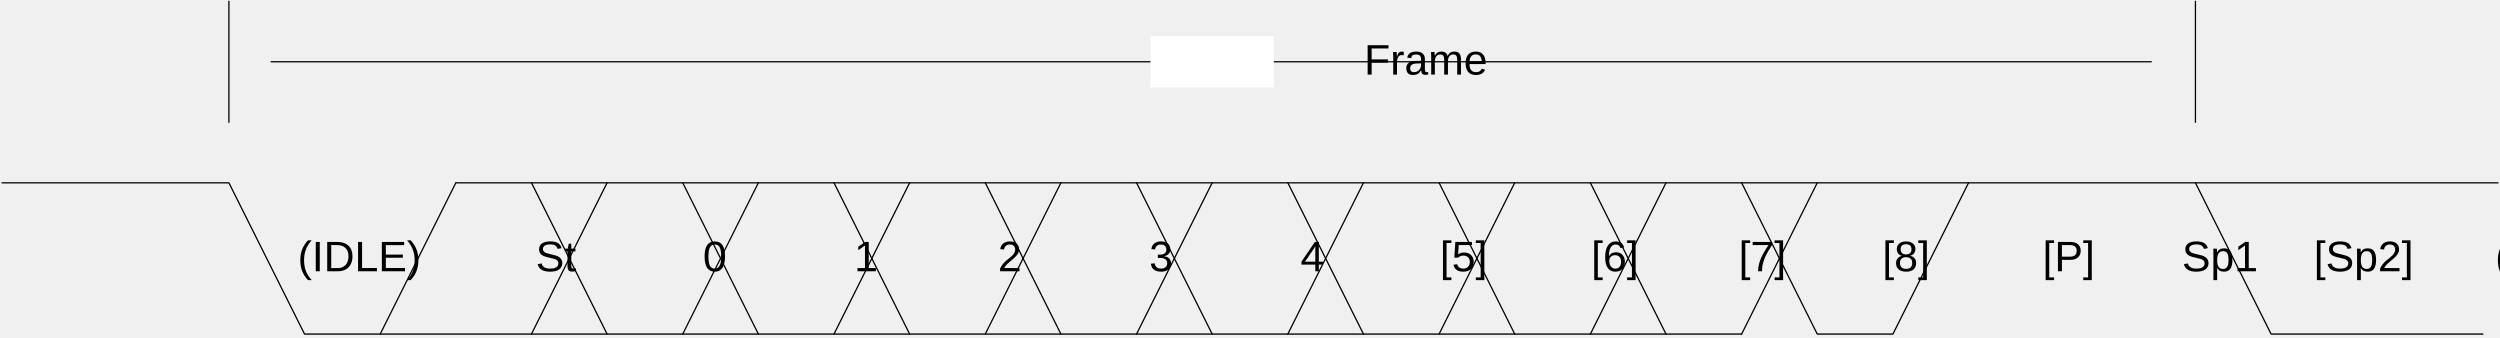
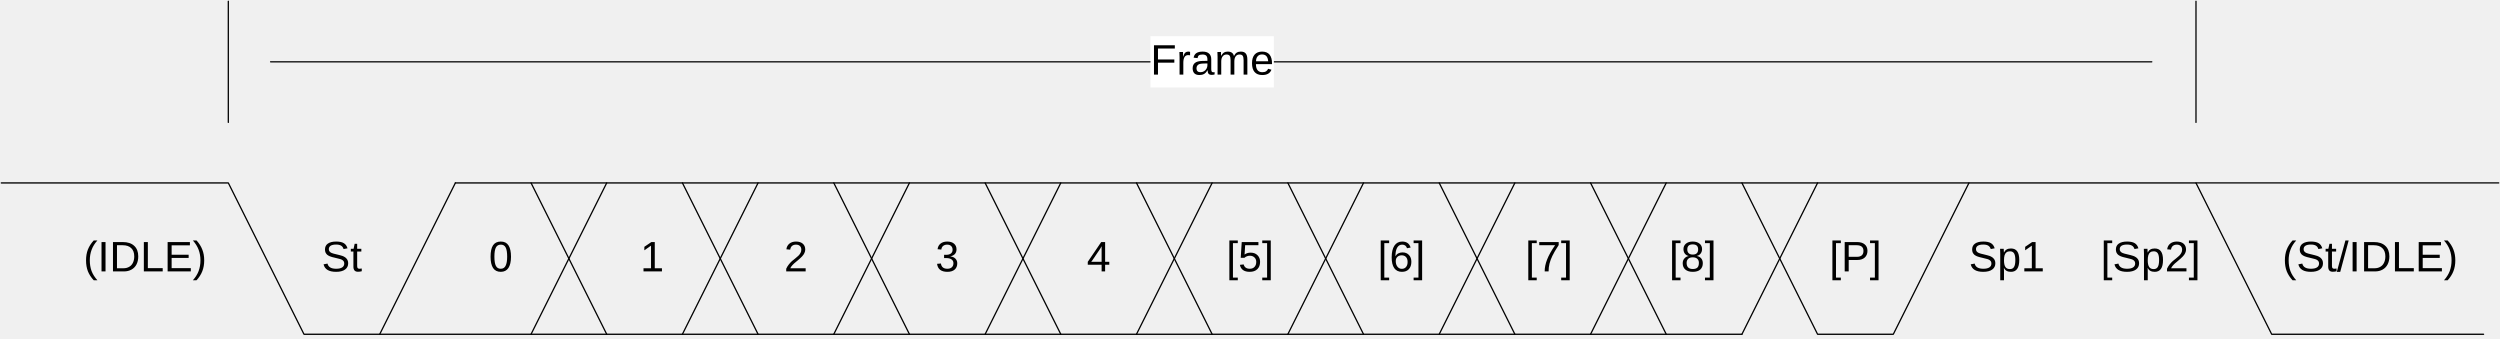
- <svg xmlns="http://www.w3.org/2000/svg" xmlns:ns1="http://schemas.microsoft.com/visio/2003/SVGExtensions/" width="6.503in" height="0.879in" viewBox="0 0 468.197 63.322" xml:space="preserve" color-interpolation-filters="sRGB" class="st7">
-   <ns1:documentProperties ns1:langID="1044" ns1:metric="true" ns1:viewMarkup="false" />
-   <style type="text/css">
- 	
- 		.st1 {stroke:#000000;stroke-linecap:round;stroke-linejoin:round;stroke-width:0.24}
- 		.st2 {fill:none;stroke:none;stroke-linecap:round;stroke-linejoin:round;stroke-width:0.72}
- 		.st3 {fill:#000000;font-family:Arial;font-size:0.667em}
- 		.st4 {marker-end:url(#mrkr13-134);marker-start:url(#mrkr13-132);stroke:#000000;stroke-linecap:round;stroke-linejoin:round;stroke-width:0.24}
- 		.st5 {fill:#000000;fill-opacity:1;stroke:#000000;stroke-opacity:1;stroke-width:0.087}
- 		.st6 {fill:#ffffff;stroke:none;stroke-linecap:butt;stroke-width:7.2}
- 		.st7 {fill:none;fill-rule:evenodd;font-size:12;overflow:visible;stroke-linecap:square;stroke-miterlimit:3}
- 	
- 	</style>
+ <svg xmlns="http://www.w3.org/2000/svg" width="624.262" height="84.43" class="st7" color-interpolation-filters="sRGB" viewBox="0 0 468.197 63.322" xml:space="preserve">
+   <style type="text/css">.st1,.st2{stroke:#000;stroke-linecap:round;stroke-linejoin:round;stroke-width:.24}.st2{fill:none;stroke:none;stroke-width:.72}.st3{fill:#000;font-family:Arial;font-size:.667em}.st4{stroke:#000;marker-end:url(#mrkr13-134);marker-start:url(#mrkr13-132);stroke-linecap:round;stroke-linejoin:round;stroke-width:.24}.st6{fill:#fff;stroke:none;stroke-linecap:butt;stroke-width:7.2}.st7{fill:none;fill-rule:evenodd;font-size:12;overflow:visible;stroke-linecap:square;stroke-miterlimit:3}</style>
  <defs id="Markers">
    <g id="lend13">
-       <path d="M 3 1 L -0 0 L 3 -1 L 3 1 " style="stroke:none" />
+       <path style="stroke:none" d="M 3 1 L -0 0 L 3 -1 L 3 1" />
    </g>
-     <marker id="mrkr13-132" class="st5" ns1:arrowType="13" ns1:arrowSize="2" ns1:setback="33" refX="33" orient="auto" markerUnits="strokeWidth">
- 		</marker>
-     <marker id="mrkr13-134" class="st5" ns1:arrowType="13" ns1:arrowSize="2" ns1:setback="34.5" refX="-34.5" orient="auto" markerUnits="strokeWidth">
- 		</marker>
  </defs>
-   <g ns1:mID="0" ns1:index="1" ns1:groupContext="foregroundPage">
-     <ns1:userDefs>
-       <ns1:ud ns1:nameU="ShapeNumCriteria" ns1:prompt="" ns1:val="VT4(0,0,0,1,1,'',0,0,0,1,0,1,)" />
-     </ns1:userDefs>
-     <ns1:pageProperties ns1:drawingScale="0.0393701" ns1:pageScale="0.0393701" ns1:drawingUnits="24" ns1:shadowOffsetX="8.50394" ns1:shadowOffsetY="-8.50394" />
-     <g id="group3-1" transform="translate(99.4526,-0.72)" ns1:mID="3" ns1:groupContext="group">
-       <g id="shape1-2" ns1:mID="1" ns1:groupContext="shape" transform="translate(56.6371,6.6572) rotate(63.4349)">
+   <g>
+     <g id="group3-1" transform="translate(99.4526,-0.72)">
+       <g id="shape1-2" transform="translate(56.6371,6.6572) rotate(63.4349)">
        <path d="M0 63.32 L31.69 63.32" class="st1" />
      </g>
-       <g id="shape2-5" ns1:mID="2" ns1:groupContext="shape" transform="translate(-56.6371,35.0037) rotate(-63.4349)">
+       <g id="shape2-5" transform="translate(-56.6371,35.0037) rotate(-63.4349)">
        <path d="M0 63.32 L31.69 63.32" class="st1" />
      </g>
    </g>
-     <g id="group4-8" transform="translate(127.799,-0.72)" ns1:mID="4" ns1:groupContext="group">
-       <g id="shape5-9" ns1:mID="5" ns1:groupContext="shape" transform="translate(56.6371,6.6572) rotate(63.4349)">
+     <g id="group4-8" transform="translate(127.799,-0.72)">
+       <g id="shape5-9" transform="translate(56.6371,6.6572) rotate(63.4349)">
        <path d="M0 63.32 L31.69 63.32" class="st1" />
      </g>
-       <g id="shape6-12" ns1:mID="6" ns1:groupContext="shape" transform="translate(-56.6371,35.0037) rotate(-63.4349)">
+       <g id="shape6-12" transform="translate(-56.6371,35.0037) rotate(-63.4349)">
        <path d="M0 63.32 L31.69 63.32" class="st1" />
      </g>
    </g>
-     <g id="group7-15" transform="translate(156.146,-0.72)" ns1:mID="7" ns1:groupContext="group">
-       <g id="shape8-16" ns1:mID="8" ns1:groupContext="shape" transform="translate(56.6371,6.6572) rotate(63.4349)">
+     <g id="group7-15" transform="translate(156.146,-0.72)">
+       <g id="shape8-16" transform="translate(56.6371,6.6572) rotate(63.4349)">
        <path d="M0 63.32 L31.69 63.32" class="st1" />
      </g>
-       <g id="shape9-19" ns1:mID="9" ns1:groupContext="shape" transform="translate(-56.6371,35.0037) rotate(-63.4349)">
+       <g id="shape9-19" transform="translate(-56.6371,35.0037) rotate(-63.4349)">
        <path d="M0 63.32 L31.69 63.32" class="st1" />
      </g>
    </g>
-     <g id="group10-22" transform="translate(184.492,-0.72)" ns1:mID="10" ns1:groupContext="group">
-       <g id="shape11-23" ns1:mID="11" ns1:groupContext="shape" transform="translate(56.6371,6.6572) rotate(63.4349)">
+     <g id="group10-22" transform="translate(184.492,-0.72)">
+       <g id="shape11-23" transform="translate(56.6371,6.6572) rotate(63.4349)">
        <path d="M0 63.32 L31.69 63.32" class="st1" />
      </g>
-       <g id="shape12-26" ns1:mID="12" ns1:groupContext="shape" transform="translate(-56.6371,35.0037) rotate(-63.4349)">
+       <g id="shape12-26" transform="translate(-56.6371,35.0037) rotate(-63.4349)">
        <path d="M0 63.32 L31.69 63.32" class="st1" />
      </g>
    </g>
-     <g id="group13-29" transform="translate(212.838,-0.72)" ns1:mID="13" ns1:groupContext="group">
-       <g id="shape14-30" ns1:mID="14" ns1:groupContext="shape" transform="translate(56.6371,6.6572) rotate(63.4349)">
+     <g id="group13-29" transform="translate(212.838,-0.72)">
+       <g id="shape14-30" transform="translate(56.6371,6.6572) rotate(63.4349)">
        <path d="M0 63.32 L31.69 63.32" class="st1" />
      </g>
-       <g id="shape15-33" ns1:mID="15" ns1:groupContext="shape" transform="translate(-56.6371,35.0037) rotate(-63.4349)">
+       <g id="shape15-33" transform="translate(-56.6371,35.0037) rotate(-63.4349)">
        <path d="M0 63.32 L31.69 63.32" class="st1" />
      </g>
    </g>
-     <g id="group16-36" transform="translate(241.185,-0.72)" ns1:mID="16" ns1:groupContext="group">
-       <g id="shape17-37" ns1:mID="17" ns1:groupContext="shape" transform="translate(56.6371,6.6572) rotate(63.4349)">
+     <g id="group16-36" transform="translate(241.185,-0.72)">
+       <g id="shape17-37" transform="translate(56.6371,6.6572) rotate(63.4349)">
        <path d="M0 63.32 L31.69 63.32" class="st1" />
      </g>
-       <g id="shape18-40" ns1:mID="18" ns1:groupContext="shape" transform="translate(-56.6371,35.0037) rotate(-63.4349)">
+       <g id="shape18-40" transform="translate(-56.6371,35.0037) rotate(-63.4349)">
        <path d="M0 63.32 L31.69 63.32" class="st1" />
      </g>
    </g>
-     <g id="group19-43" transform="translate(269.531,-0.72)" ns1:mID="19" ns1:groupContext="group">
-       <g id="shape20-44" ns1:mID="20" ns1:groupContext="shape" transform="translate(56.6371,6.6572) rotate(63.4349)">
+     <g id="group19-43" transform="translate(269.531,-0.72)">
+       <g id="shape20-44" transform="translate(56.6371,6.6572) rotate(63.4349)">
        <path d="M0 63.32 L31.69 63.32" class="st1" />
      </g>
-       <g id="shape21-47" ns1:mID="21" ns1:groupContext="shape" transform="translate(-56.6371,35.0037) rotate(-63.4349)">
+       <g id="shape21-47" transform="translate(-56.6371,35.0037) rotate(-63.4349)">
        <path d="M0 63.32 L31.69 63.32" class="st1" />
      </g>
    </g>
-     <g id="shape22-50" ns1:mID="22" ns1:groupContext="shape" transform="translate(107.957,-0.72)">
-       <ns1:textBlock ns1:margins="rect(4,4,4,4)" />
-       <ns1:textRect cx="14.173" cy="49.149" width="28.35" height="28.346" />
-       <rect x="0" y="34.976" width="28.346" height="28.346" class="st2" />
-       <text x="11.95" y="51.55" class="st3" ns1:langID="1044">
-         <ns1:paragraph ns1:horizAlign="1" />
-         <ns1:tabList />1</text>
+     <g id="shape22-50" transform="translate(107.957,-0.72)">
+       <rect width="28.346" height="28.346" x="0" y="34.976" class="st2" />
+       <text x="11.95" y="51.55" class="st3">1</text>
    </g>
-     <g id="shape23-53" ns1:mID="23" ns1:groupContext="shape" transform="translate(134.886,-0.72)">
-       <ns1:textBlock ns1:margins="rect(4,4,4,4)" />
-       <ns1:textRect cx="14.173" cy="49.149" width="28.35" height="28.346" />
-       <rect x="0" y="34.976" width="28.346" height="28.346" class="st2" />
-       <text x="11.95" y="51.55" class="st3" ns1:langID="1044">
-         <ns1:paragraph ns1:horizAlign="1" />
-         <ns1:tabList />2</text>
+     <g id="shape23-53" transform="translate(134.886,-0.72)">
+       <rect width="28.346" height="28.346" x="0" y="34.976" class="st2" />
+       <text x="11.95" y="51.55" class="st3">2</text>
    </g>
-     <g id="shape24-56" ns1:mID="24" ns1:groupContext="shape" transform="translate(163.232,-0.72)">
-       <ns1:textBlock ns1:margins="rect(4,4,4,4)" />
-       <ns1:textRect cx="14.173" cy="49.149" width="28.35" height="28.346" />
-       <rect x="0" y="34.976" width="28.346" height="28.346" class="st2" />
-       <text x="11.95" y="51.55" class="st3" ns1:langID="1044">
-         <ns1:paragraph ns1:horizAlign="1" />
-         <ns1:tabList />3</text>
+     <g id="shape24-56" transform="translate(163.232,-0.72)">
+       <rect width="28.346" height="28.346" x="0" y="34.976" class="st2" />
+       <text x="11.95" y="51.55" class="st3">3</text>
    </g>
-     <g id="shape25-59" ns1:mID="25" ns1:groupContext="shape" transform="translate(191.579,-0.72)">
-       <ns1:textBlock ns1:margins="rect(4,4,4,4)" />
-       <ns1:textRect cx="14.173" cy="49.149" width="28.35" height="28.346" />
-       <rect x="0" y="34.976" width="28.346" height="28.346" class="st2" />
-       <text x="11.95" y="51.55" class="st3" ns1:langID="1044">
-         <ns1:paragraph ns1:horizAlign="1" />
-         <ns1:tabList />4</text>
+     <g id="shape25-59" transform="translate(191.579,-0.72)">
+       <rect width="28.346" height="28.346" x="0" y="34.976" class="st2" />
+       <text x="11.95" y="51.55" class="st3">4</text>
    </g>
-     <g id="shape26-62" ns1:mID="26" ns1:groupContext="shape" transform="translate(219.925,-0.72)">
-       <ns1:textBlock ns1:margins="rect(4,4,4,4)" />
-       <ns1:textRect cx="14.173" cy="49.149" width="28.35" height="28.346" />
-       <rect x="0" y="34.976" width="28.346" height="28.346" class="st2" />
-       <text x="9.73" y="51.55" class="st3" ns1:langID="1044">
-         <ns1:paragraph ns1:horizAlign="1" />
-         <ns1:tabList />[5]</text>
+     <g id="shape26-62" transform="translate(219.925,-0.72)">
+       <rect width="28.346" height="28.346" x="0" y="34.976" class="st2" />
+       <text x="9.73" y="51.55" class="st3">[5]</text>
    </g>
-     <g id="shape27-65" ns1:mID="27" ns1:groupContext="shape" transform="translate(248.271,-0.72)">
-       <ns1:textBlock ns1:margins="rect(4,4,4,4)" />
-       <ns1:textRect cx="14.173" cy="49.149" width="28.35" height="28.346" />
-       <rect x="0" y="34.976" width="28.346" height="28.346" class="st2" />
-       <text x="9.73" y="51.55" class="st3" ns1:langID="1044">
-         <ns1:paragraph ns1:horizAlign="1" />
-         <ns1:tabList />[6]</text>
+     <g id="shape27-65" transform="translate(248.271,-0.72)">
+       <rect width="28.346" height="28.346" x="0" y="34.976" class="st2" />
+       <text x="9.73" y="51.55" class="st3">[6]</text>
    </g>
-     <g id="shape28-68" ns1:mID="28" ns1:groupContext="shape" transform="translate(275.909,-0.72)">
-       <ns1:textBlock ns1:margins="rect(4,4,4,4)" />
-       <ns1:textRect cx="14.173" cy="49.149" width="28.35" height="28.346" />
-       <rect x="0" y="34.976" width="28.346" height="28.346" class="st2" />
-       <text x="9.73" y="51.55" class="st3" ns1:langID="1044">
-         <ns1:paragraph ns1:horizAlign="1" />
-         <ns1:tabList />[7]</text>
+     <g id="shape28-68" transform="translate(275.909,-0.72)">
+       <rect width="28.346" height="28.346" x="0" y="34.976" class="st2" />
+       <text x="9.73" y="51.55" class="st3">[7]</text>
    </g>
-     <g id="shape29-71" ns1:mID="29" ns1:groupContext="shape" transform="translate(302.838,-0.72)">
-       <ns1:textBlock ns1:margins="rect(4,4,4,4)" />
-       <ns1:textRect cx="14.173" cy="49.149" width="28.35" height="28.346" />
-       <rect x="0" y="34.976" width="28.346" height="28.346" class="st2" />
-       <text x="9.73" y="51.55" class="st3" ns1:langID="1044">
-         <ns1:paragraph ns1:horizAlign="1" />
-         <ns1:tabList />[8]</text>
+     <g id="shape29-71" transform="translate(302.838,-0.72)">
+       <rect width="28.346" height="28.346" x="0" y="34.976" class="st2" />
+       <text x="9.73" y="51.55" class="st3">[8]</text>
    </g>
-     <g id="shape30-74" ns1:mID="30" ns1:groupContext="shape" transform="translate(141.916,62.5743) rotate(116.565)">
+     <g id="shape30-74" transform="translate(141.916,62.5743) rotate(116.565)">
      <path d="M0 63.32 L31.69 63.32" class="st1" />
    </g>
-     <g id="group31-77" transform="translate(297.878,-0.72)" ns1:mID="31" ns1:groupContext="group">
-       <g id="shape32-78" ns1:mID="32" ns1:groupContext="shape" transform="translate(56.6371,6.6572) rotate(63.4349)">
+     <g id="group31-77" transform="translate(297.878,-0.72)">
+       <g id="shape32-78" transform="translate(56.6371,6.6572) rotate(63.4349)">
        <path d="M0 63.32 L31.69 63.32" class="st1" />
      </g>
-       <g id="shape33-81" ns1:mID="33" ns1:groupContext="shape" transform="translate(-56.6371,35.0037) rotate(-63.4349)">
+       <g id="shape33-81" transform="translate(-56.6371,35.0037) rotate(-63.4349)">
        <path d="M0 63.32 L31.69 63.32" class="st1" />
      </g>
    </g>
-     <g id="shape34-84" ns1:mID="34" ns1:groupContext="shape" transform="translate(269.587,34.2837) rotate(-63.4349)">
+     <g id="shape34-84" transform="translate(269.587,34.2837) rotate(-63.4349)">
      <path d="M0 63.32 L31.69 63.32" class="st1" />
    </g>
-     <g id="shape35-87" ns1:mID="35" ns1:groupContext="shape" transform="translate(0.24,-0.72)">
+     <g id="shape35-87" transform="translate(0.24,-0.72)">
      <path d="M325.98 63.32 L70.87 63.32 L56.69 63.32 L42.52 34.98 L0 34.98" class="st1" />
    </g>
-     <g id="shape37-90" ns1:mID="37" ns1:groupContext="shape" transform="translate(467.957,97.578) rotate(180)">
+     <g id="shape37-90" transform="translate(467.957,97.578) rotate(180)">
      <path d="M0 63.32 L56.69 63.32" class="st1" />
    </g>
-     <g id="shape38-93" ns1:mID="38" ns1:groupContext="shape" transform="translate(79.6101,-0.72)">
-       <ns1:textBlock ns1:margins="rect(4,4,4,4)" />
-       <ns1:textRect cx="14.173" cy="49.149" width="28.35" height="28.346" />
-       <rect x="0" y="34.976" width="28.346" height="28.346" class="st2" />
-       <text x="11.95" y="51.55" class="st3" ns1:langID="1044">
-         <ns1:paragraph ns1:horizAlign="1" />
-         <ns1:tabList />0</text>
+     <g id="shape38-93" transform="translate(79.6101,-0.72)">
+       <rect width="28.346" height="28.346" x="0" y="34.976" class="st2" />
+       <text x="11.95" y="51.55" class="st3">0</text>
    </g>
-     <g id="shape39-96" ns1:mID="39" ns1:groupContext="shape" transform="translate(49.8463,-0.72)">
-       <ns1:textBlock ns1:margins="rect(4,4,4,4)" />
-       <ns1:textRect cx="14.173" cy="49.149" width="28.35" height="28.346" />
-       <rect x="0" y="34.976" width="28.346" height="28.346" class="st2" />
-       <text x="10.39" y="51.55" class="st3" ns1:langID="1044">
-         <ns1:paragraph ns1:horizAlign="1" />
-         <ns1:tabList />St</text>
+     <g id="shape39-96" transform="translate(49.8463,-0.72)">
+       <rect width="28.346" height="28.346" x="0" y="34.976" class="st2" />
+       <text x="10.39" y="51.55" class="st3">St</text>
    </g>
-     <g id="shape40-99" ns1:mID="40" ns1:groupContext="shape" transform="translate(8.74394,-0.72)">
-       <ns1:textBlock ns1:margins="rect(4,4,4,4)" />
-       <ns1:textRect cx="18.425" cy="49.149" width="36.86" height="28.346" />
-       <rect x="0" y="34.976" width="36.85" height="28.346" class="st2" />
-       <text x="6.87" y="51.55" class="st3" ns1:langID="1044">
-         <ns1:paragraph ns1:horizAlign="1" />
-         <ns1:tabList />(IDLE)</text>
+     <g id="shape40-99" transform="translate(8.74394,-0.72)">
+       <rect width="36.85" height="28.346" x="0" y="34.976" class="st2" />
+       <text x="6.87" y="51.55" class="st3">(IDLE)</text>
    </g>
-     <g id="shape41-102" ns1:mID="41" ns1:groupContext="shape" transform="translate(361.657,-0.72)">
-       <ns1:textBlock ns1:margins="rect(4,4,4,4)" />
-       <ns1:textRect cx="14.173" cy="49.149" width="28.35" height="28.346" />
-       <rect x="0" y="34.976" width="28.346" height="28.346" class="st2" />
-       <text x="7.06" y="51.55" class="st3" ns1:langID="1044">
-         <ns1:paragraph ns1:horizAlign="1" />
-         <ns1:tabList />Sp1</text>
+     <g id="shape41-102" transform="translate(361.657,-0.72)">
+       <rect width="28.346" height="28.346" x="0" y="34.976" class="st2" />
+       <text x="7.06" y="51.55" class="st3">Sp1</text>
    </g>
-     <g id="shape42-105" ns1:mID="42" ns1:groupContext="shape" transform="translate(388.586,-0.72)">
-       <ns1:textBlock ns1:margins="rect(4,4,4,4)" />
-       <ns1:textRect cx="14.173" cy="49.149" width="28.35" height="28.346" />
-       <rect x="0" y="34.976" width="28.346" height="28.346" class="st2" />
-       <text x="4.83" y="51.55" class="st3" ns1:langID="1044">
-         <ns1:paragraph ns1:horizAlign="1" />
-         <ns1:tabList />[Sp2]</text>
+     <g id="shape42-105" transform="translate(388.586,-0.72)">
+       <rect width="28.346" height="28.346" x="0" y="34.976" class="st2" />
+       <text x="4.83" y="51.55" class="st3">[Sp2]</text>
    </g>
-     <g id="shape43-108" ns1:mID="43" ns1:groupContext="shape" transform="translate(422.602,-0.72)">
-       <ns1:textBlock ns1:margins="rect(4,4,4,4)" />
-       <ns1:textRect cx="21.26" cy="49.149" width="42.52" height="28.346" />
-       <rect x="0" y="34.976" width="42.52" height="28.346" class="st2" />
-       <text x="4.81" y="51.55" class="st3" ns1:langID="1044">
-         <ns1:paragraph ns1:horizAlign="1" />
-         <ns1:tabList />(St/IDLE)</text>
+     <g id="shape43-108" transform="translate(422.602,-0.72)">
+       <rect width="42.52" height="28.346" x="0" y="34.976" class="st2" />
+       <text x="4.81" y="51.55" class="st3">(St/IDLE)</text>
    </g>
-     <g id="shape44-111" ns1:mID="44" ns1:groupContext="shape" transform="translate(-20.5625,22.9172) rotate(-90)">
+     <g id="shape44-111" transform="translate(-20.5625,22.9172) rotate(-90)">
      <path d="M0 63.32 L22.68 63.32" class="st1" />
    </g>
-     <g id="shape45-114" ns1:mID="45" ns1:groupContext="shape" transform="translate(347.941,22.9172) rotate(-90)">
+     <g id="shape45-114" transform="translate(347.941,22.9172) rotate(-90)">
      <path d="M0 63.32 L22.68 63.32" class="st1" />
    </g>
-     <g id="shape240-117" ns1:mID="240" ns1:groupContext="shape" transform="translate(326.224,-0.72)">
+     <g id="shape240-117" transform="translate(326.224,-0.72)">
      <path d="M42.52 34.98 L28.35 63.32 L14.17 63.32 L0 34.98" class="st1" />
    </g>
-     <g id="shape36-120" ns1:mID="36" ns1:groupContext="shape" transform="translate(85.2794,-0.72)">
+     <g id="shape36-120" transform="translate(85.2794,-0.72)">
      <path d="M0 34.98 L325.98 34.98 L340.16 63.32 L379.84 63.32" class="st1" />
    </g>
-     <g id="shape241-123" ns1:mID="241" ns1:groupContext="shape" transform="translate(333.311,-0.72)">
-       <ns1:textBlock ns1:margins="rect(4,4,4,4)" />
-       <ns1:textRect cx="14.173" cy="49.149" width="28.35" height="28.346" />
-       <rect x="0" y="34.976" width="28.346" height="28.346" class="st2" />
-       <text x="9.28" y="51.55" class="st3" ns1:langID="1044">
-         <ns1:paragraph ns1:horizAlign="1" />
-         <ns1:tabList />[P]</text>
+     <g id="shape241-123" transform="translate(333.311,-0.72)">
+       <rect width="28.346" height="28.346" x="0" y="34.976" class="st2" />
+       <text x="9.28" y="51.55" class="st3">[P]</text>
    </g>
-     <g id="shape242-126" ns1:mID="242" ns1:groupContext="shape" transform="translate(42.7597,-51.7436)">
-       <ns1:textBlock ns1:margins="rect(4,4,4,4)" ns1:tabSpace="42.5197" />
-       <ns1:textRect cx="184.252" cy="63.322" width="368.51" height="0" />
+     <g id="shape242-126" transform="translate(42.7597,-51.7436)">
      <path d="M7.92 63.32 L8.28 63.32 L360.22 63.32" class="st4" />
-       <rect ns1:rectContext="textBkgnd" x="172.695" y="58.522" width="23.113" height="9.6" class="st6" />
-       <text x="172.7" y="65.72" class="st3" ns1:langID="1044">
-         <ns1:paragraph ns1:horizAlign="1" />
-         <ns1:tabList />Frame</text>
+       <rect width="23.113" height="9.6" x="172.695" y="58.522" class="st6" />
+       <text x="172.7" y="65.72" class="st3">Frame</text>
    </g>
  </g>
</svg>
